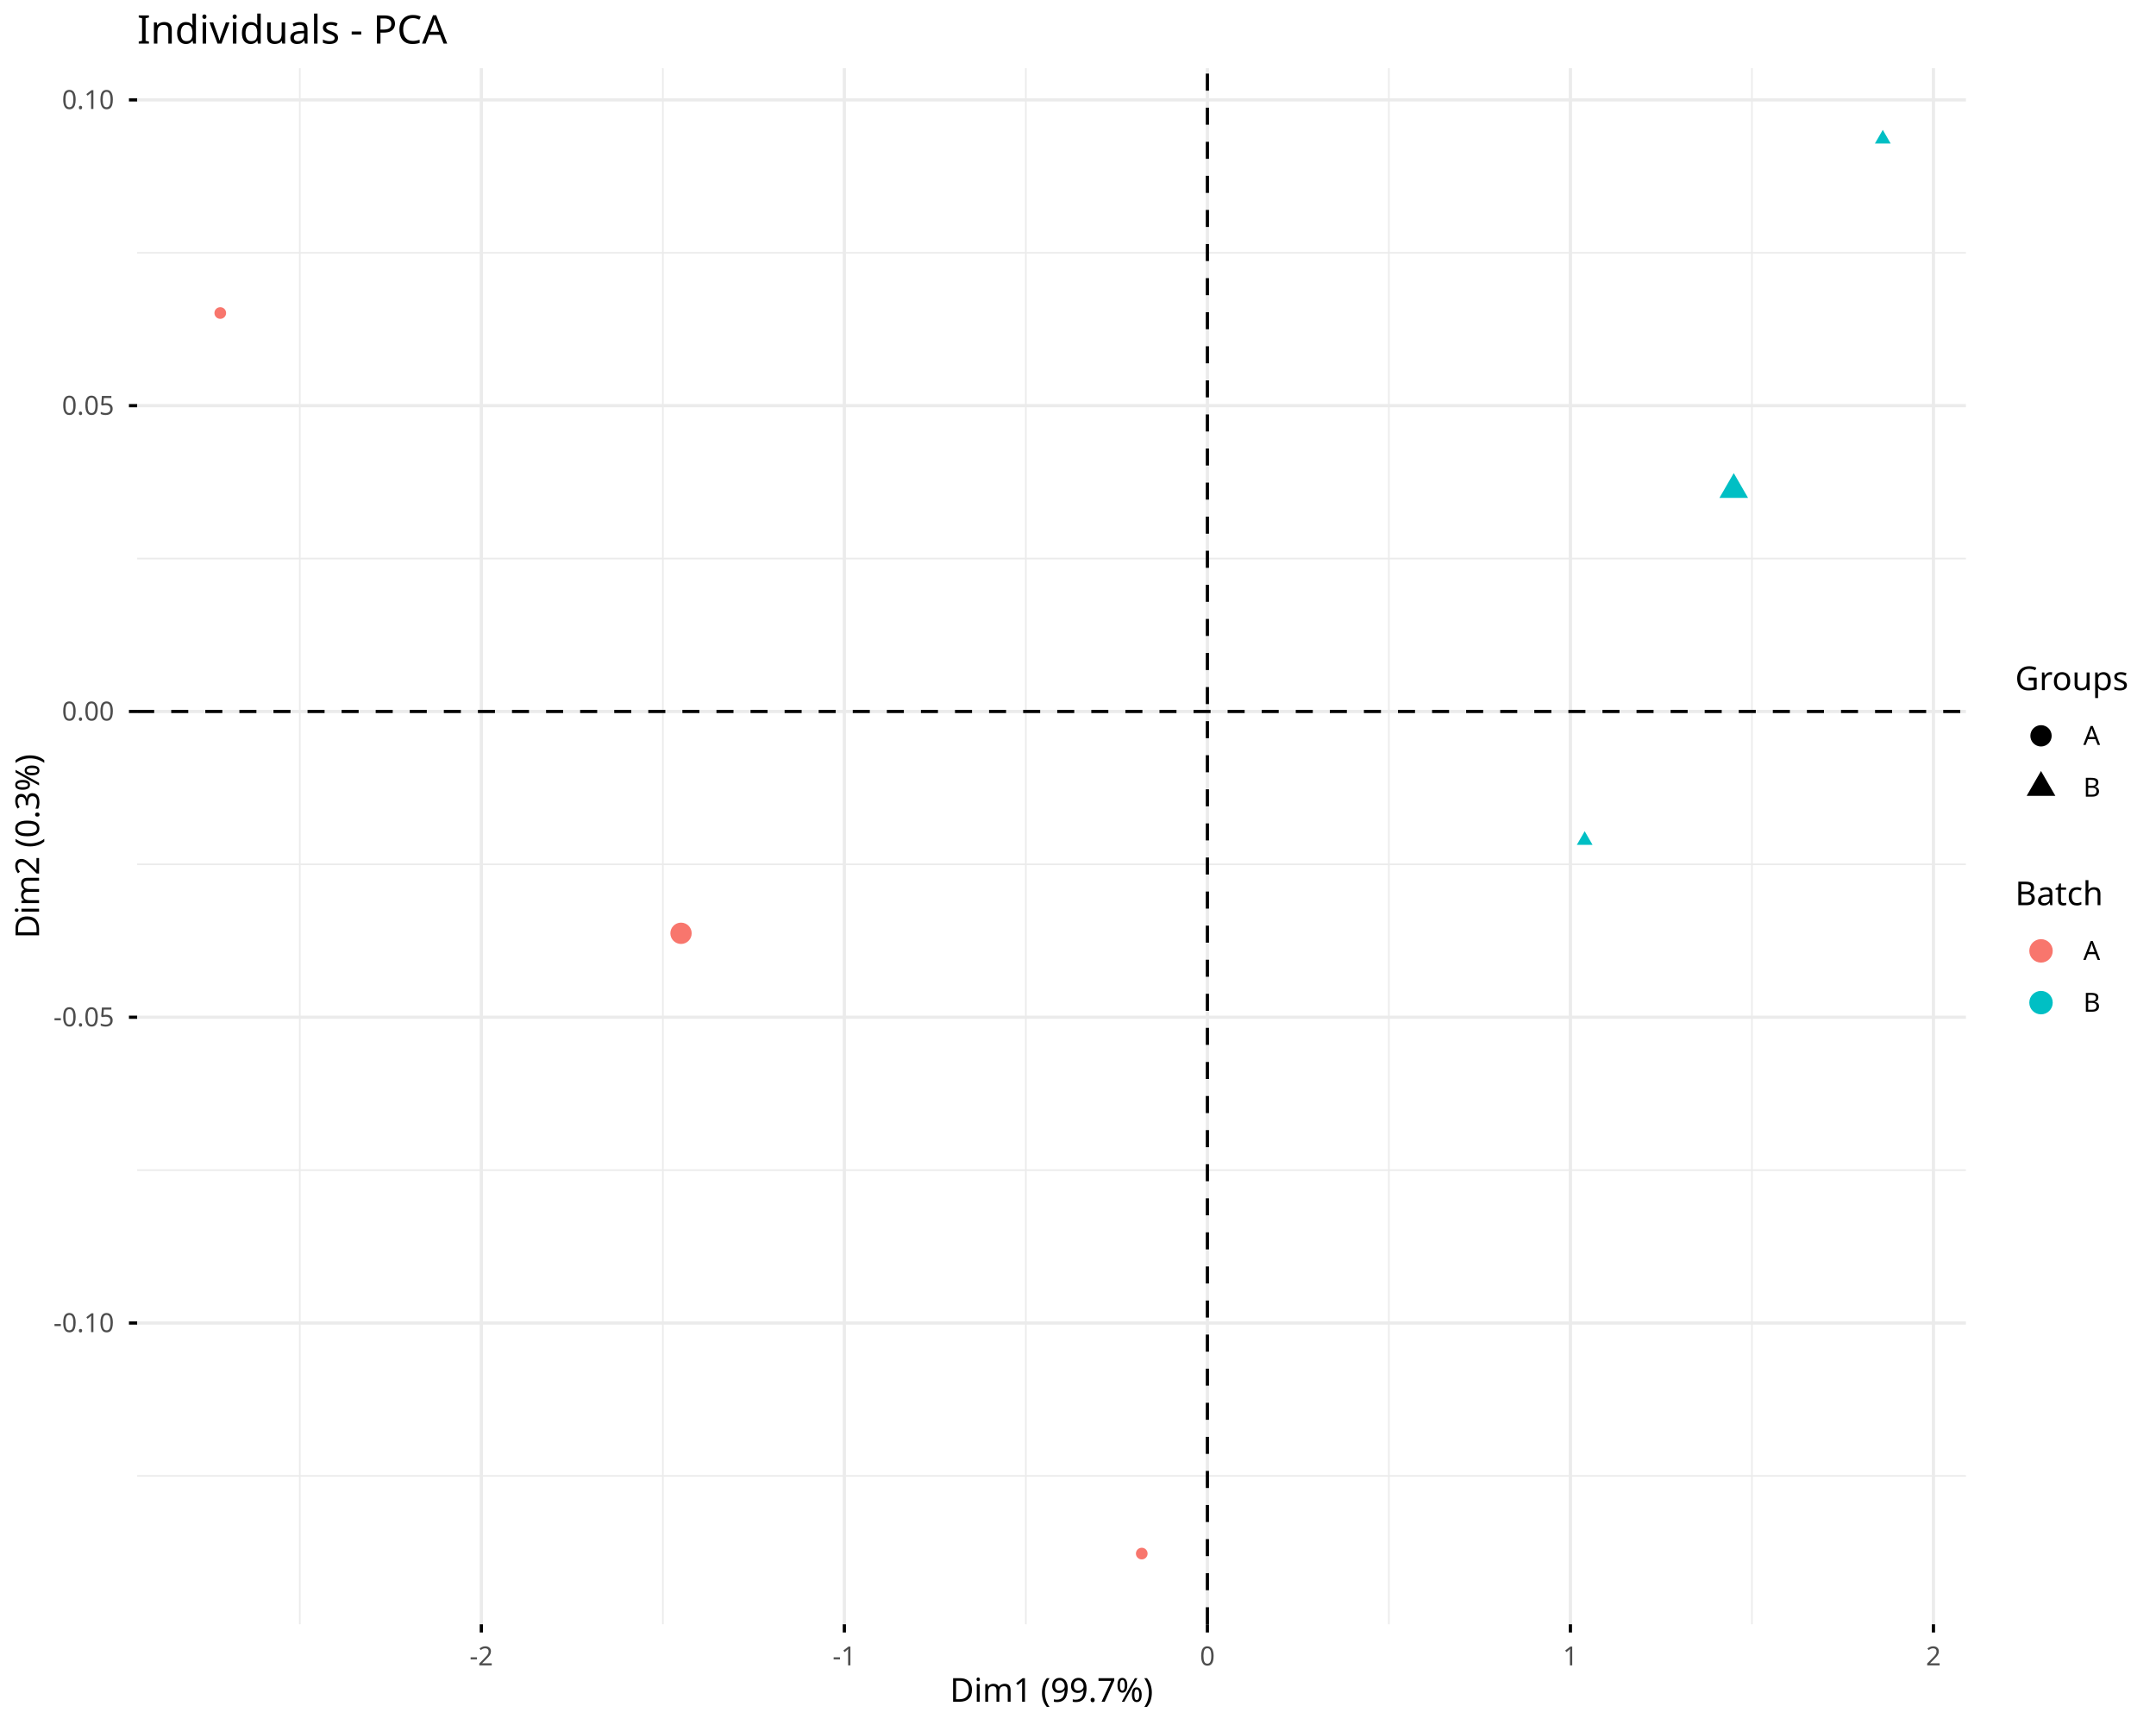
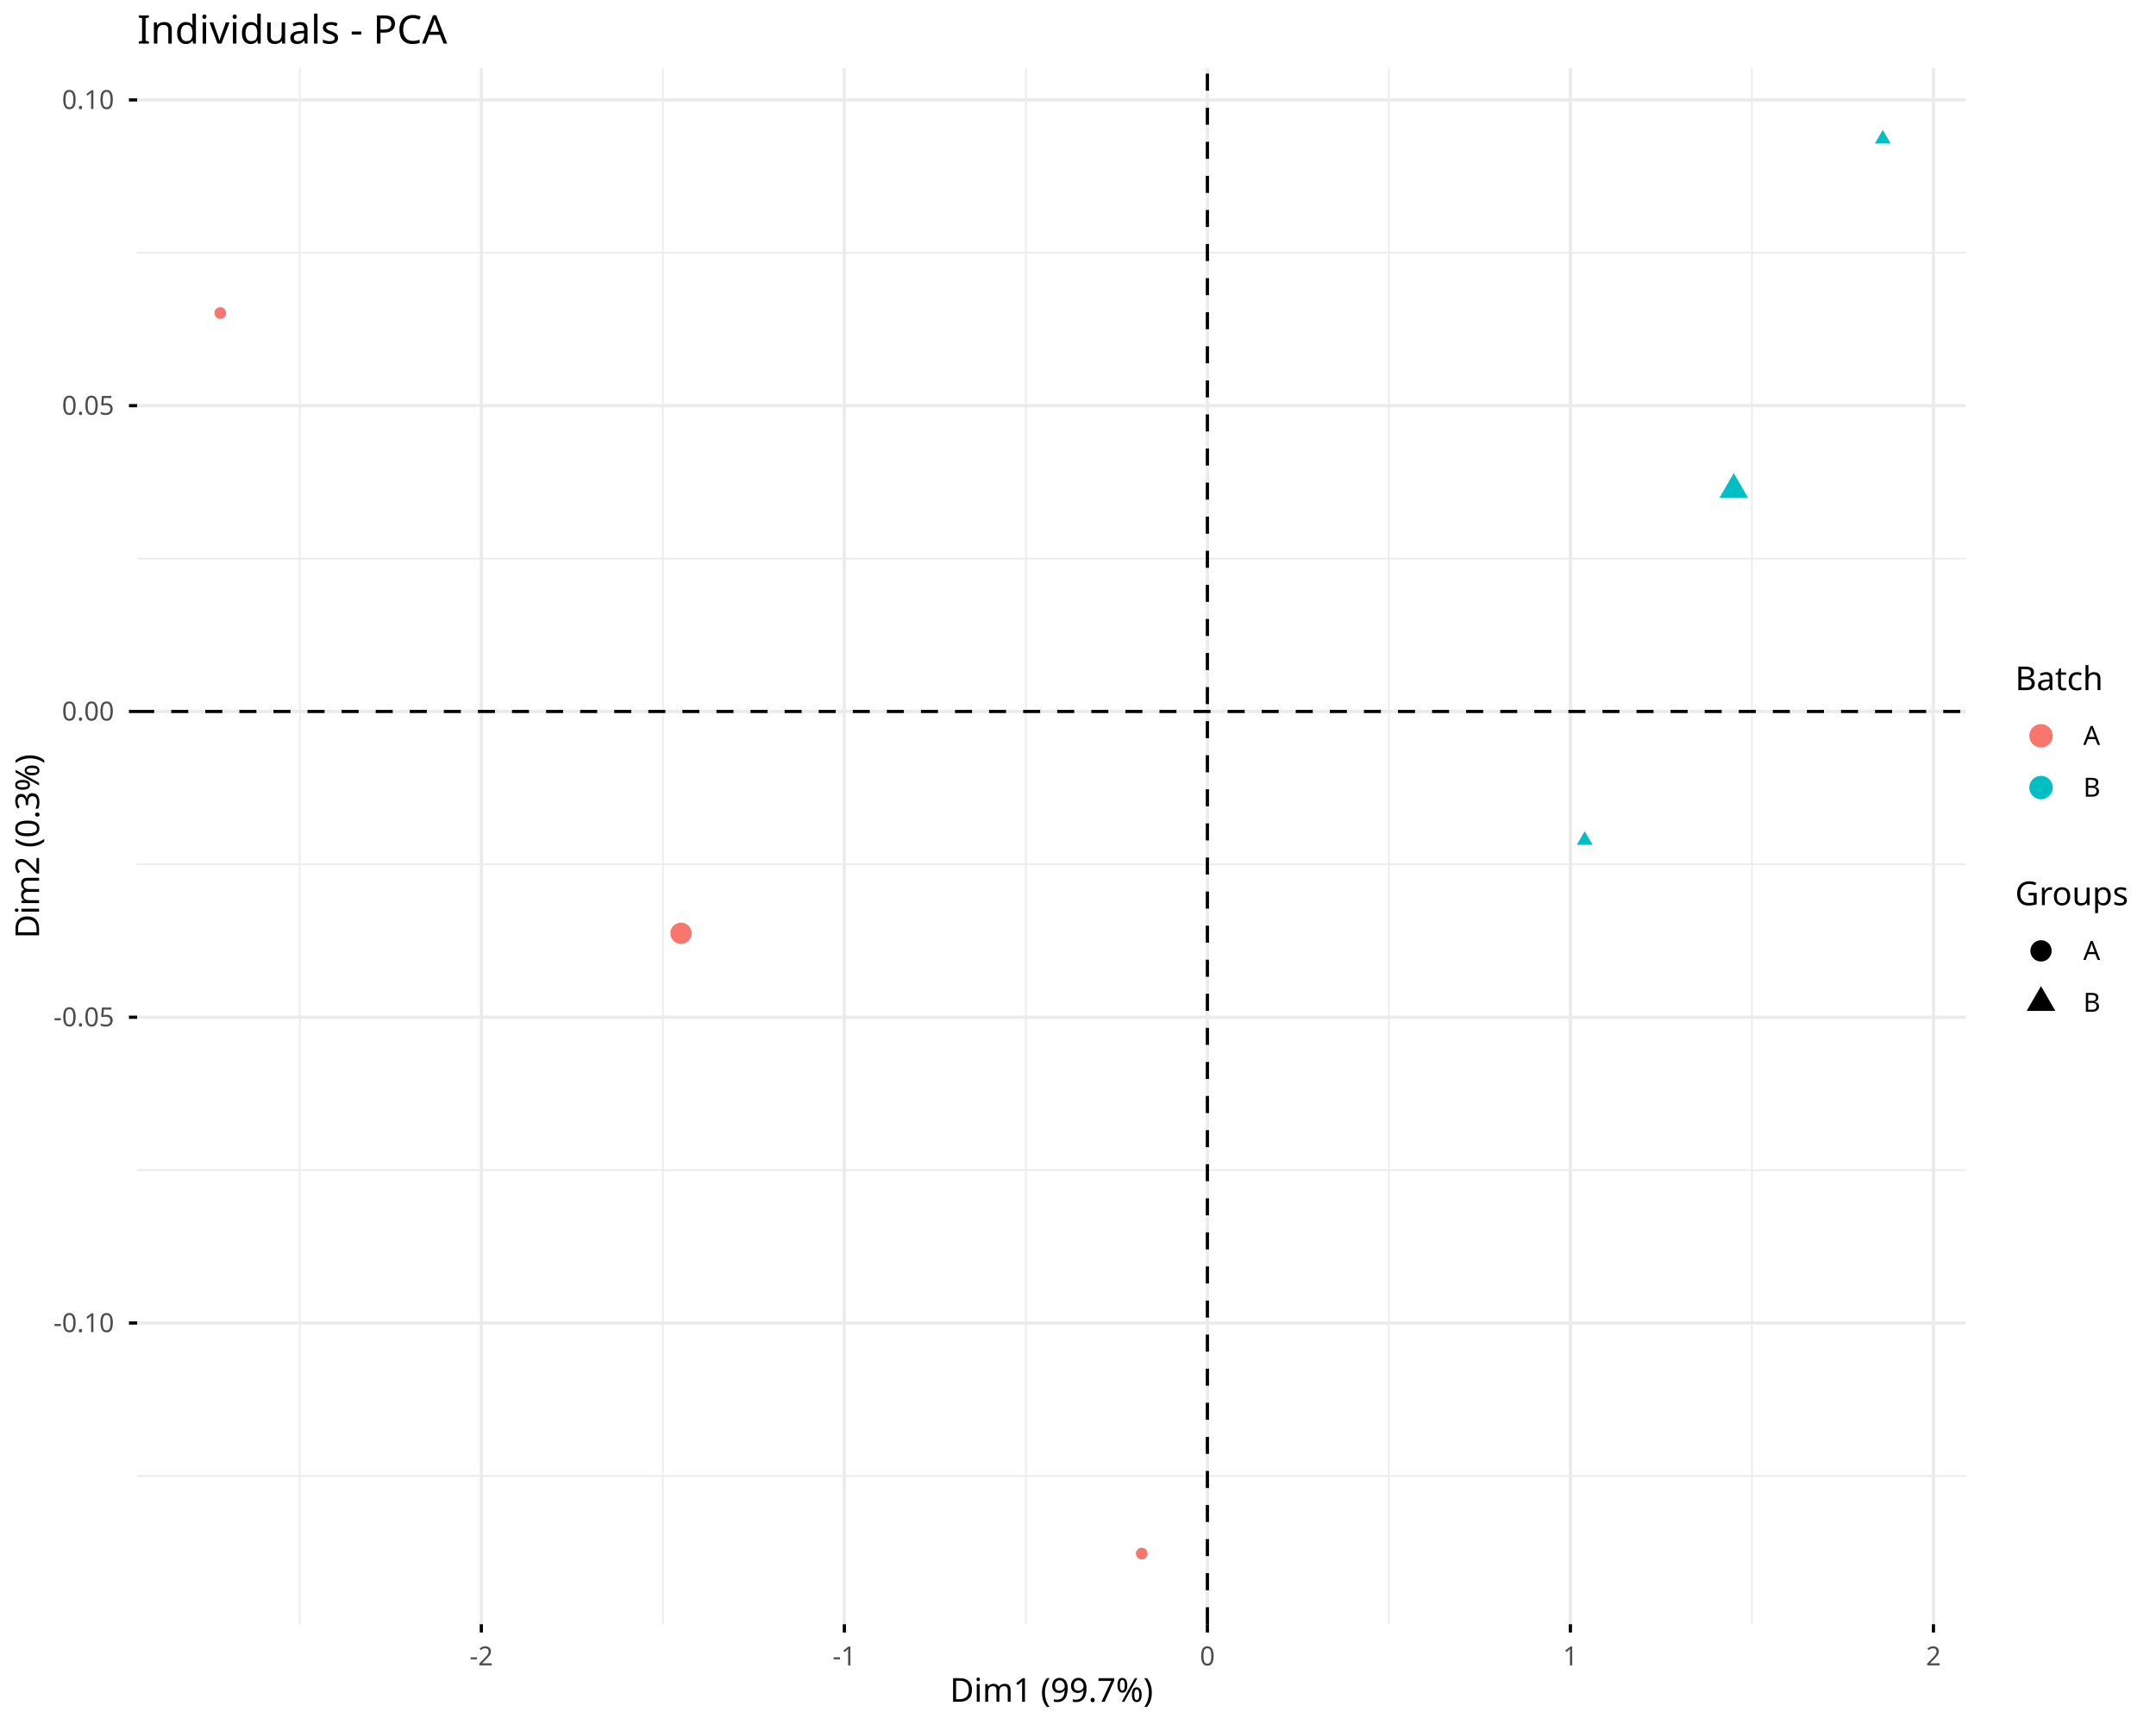
<svg xmlns="http://www.w3.org/2000/svg" class="svglite" data-engine-version="2.0" width="720.00pt" height="576.00pt" viewBox="0 0 720.00 576.00">
  <defs>
    <style type="text/css">
    .svglite line, .svglite polyline, .svglite polygon, .svglite path, .svglite rect, .svglite circle {
      fill: none;
      stroke: #000000;
      stroke-linecap: round;
      stroke-linejoin: round;
      stroke-miterlimit: 10.00;
    }
  </style>
  </defs>
  <rect width="100%" height="100%" style="stroke: none; fill: #FFFFFF;" />
  <defs>
    <clipPath id="cpMC4wMHw3MjAuMDB8MC4wMHw1NzYuMDA=">
      <rect x="0.00" y="0.00" width="720.00" height="576.00" />
    </clipPath>
  </defs>
  <g clip-path="url(#cpMC4wMHw3MjAuMDB8MC4wMHw1NzYuMDA=)">
    <rect x="0.00" y="0.00" width="720.00" height="576.00" style="stroke-width: 1.07; stroke: none; fill: #FFFFFF;" />
  </g>
  <defs>
    <clipPath id="cpNDUuODB8NjU2LjUyfDIyLjc4fDU0Mi4zNw==">
      <rect x="45.80" y="22.78" width="610.72" height="519.59" />
    </clipPath>
  </defs>
  <g clip-path="url(#cpNDUuODB8NjU2LjUyfDIyLjc4fDU0Mi4zNw==)">
    <polyline points="45.80,492.83 656.52,492.83 " style="stroke-width: 0.53; stroke: #EBEBEB; stroke-linecap: butt;" />
    <polyline points="45.80,390.72 656.52,390.72 " style="stroke-width: 0.53; stroke: #EBEBEB; stroke-linecap: butt;" />
    <polyline points="45.80,288.62 656.52,288.62 " style="stroke-width: 0.53; stroke: #EBEBEB; stroke-linecap: butt;" />
    <polyline points="45.80,186.51 656.52,186.51 " style="stroke-width: 0.53; stroke: #EBEBEB; stroke-linecap: butt;" />
    <polyline points="45.80,84.41 656.52,84.41 " style="stroke-width: 0.53; stroke: #EBEBEB; stroke-linecap: butt;" />
    <polyline points="100.12,542.37 100.12,22.78 " style="stroke-width: 0.53; stroke: #EBEBEB; stroke-linecap: butt;" />
    <polyline points="221.36,542.37 221.36,22.78 " style="stroke-width: 0.53; stroke: #EBEBEB; stroke-linecap: butt;" />
    <polyline points="342.59,542.37 342.59,22.78 " style="stroke-width: 0.53; stroke: #EBEBEB; stroke-linecap: butt;" />
    <polyline points="463.82,542.37 463.82,22.78 " style="stroke-width: 0.53; stroke: #EBEBEB; stroke-linecap: butt;" />
    <polyline points="585.06,542.37 585.06,22.78 " style="stroke-width: 0.53; stroke: #EBEBEB; stroke-linecap: butt;" />
    <polyline points="45.80,441.77 656.52,441.77 " style="stroke-width: 1.07; stroke: #EBEBEB; stroke-linecap: butt;" />
    <polyline points="45.80,339.67 656.52,339.67 " style="stroke-width: 1.07; stroke: #EBEBEB; stroke-linecap: butt;" />
    <polyline points="45.80,237.57 656.52,237.57 " style="stroke-width: 1.07; stroke: #EBEBEB; stroke-linecap: butt;" />
    <polyline points="45.80,135.46 656.52,135.46 " style="stroke-width: 1.07; stroke: #EBEBEB; stroke-linecap: butt;" />
    <polyline points="45.80,33.36 656.52,33.36 " style="stroke-width: 1.07; stroke: #EBEBEB; stroke-linecap: butt;" />
    <polyline points="160.74,542.37 160.74,22.78 " style="stroke-width: 1.07; stroke: #EBEBEB; stroke-linecap: butt;" />
    <polyline points="281.97,542.37 281.97,22.78 " style="stroke-width: 1.07; stroke: #EBEBEB; stroke-linecap: butt;" />
    <polyline points="403.21,542.37 403.21,22.78 " style="stroke-width: 1.07; stroke: #EBEBEB; stroke-linecap: butt;" />
    <polyline points="524.44,542.37 524.44,22.78 " style="stroke-width: 1.07; stroke: #EBEBEB; stroke-linecap: butt;" />
    <polyline points="645.68,542.37 645.68,22.78 " style="stroke-width: 1.07; stroke: #EBEBEB; stroke-linecap: butt;" />
    <circle cx="73.56" cy="104.52" r="1.95" style="stroke-width: 0.71; stroke: none; fill: #F8766D;" />
    <circle cx="381.29" cy="518.76" r="1.95" style="stroke-width: 0.71; stroke: none; fill: #F8766D;" />
    <polygon points="529.21,277.55 531.84,282.11 526.58,282.11 " style="stroke-width: 0.71; stroke: none; fill: #00BFC4;" />
    <polygon points="628.76,43.36 631.39,47.92 626.13,47.92 " style="stroke-width: 0.71; stroke: none; fill: #00BFC4;" />
    <circle cx="227.43" cy="311.64" r="3.56" style="stroke-width: 0.71; stroke: none; fill: #F8766D;" />
    <polygon points="578.99,157.97 583.77,166.26 574.20,166.26 " style="stroke-width: 0.71; stroke: none; fill: #00BFC4;" />
    <line x1="45.80" y1="237.57" x2="656.52" y2="237.57" style="stroke-width: 1.07; stroke-dasharray: 5.69,5.69; stroke-linecap: butt;" />
    <line x1="403.21" y1="542.37" x2="403.21" y2="22.78" style="stroke-width: 1.07; stroke-dasharray: 5.69,5.69; stroke-linecap: butt;" />
  </g>
  <g clip-path="url(#cpMC4wMHw3MjAuMDB8MC4wMHw1NzYuMDA=)">
    <text x="38.13" y="444.80" text-anchor="end" style="font-size: 8.80px; fill: #4D4D4D; font-family: sans;" textLength="20.06px" lengthAdjust="spacingAndGlyphs">-0.10</text>
    <text x="38.13" y="342.70" text-anchor="end" style="font-size: 8.80px; fill: #4D4D4D; font-family: sans;" textLength="20.06px" lengthAdjust="spacingAndGlyphs">-0.05</text>
    <text x="38.13" y="240.59" text-anchor="end" style="font-size: 8.80px; fill: #4D4D4D; font-family: sans;" textLength="17.13px" lengthAdjust="spacingAndGlyphs">0.00</text>
    <text x="38.13" y="138.49" text-anchor="end" style="font-size: 8.80px; fill: #4D4D4D; font-family: sans;" textLength="17.13px" lengthAdjust="spacingAndGlyphs">0.05</text>
    <text x="38.13" y="36.39" text-anchor="end" style="font-size: 8.80px; fill: #4D4D4D; font-family: sans;" textLength="17.13px" lengthAdjust="spacingAndGlyphs">0.10</text>
    <polyline points="43.06,441.77 45.80,441.77 " style="stroke-width: 1.07; stroke-linecap: butt;" />
    <polyline points="43.06,339.67 45.80,339.67 " style="stroke-width: 1.07; stroke-linecap: butt;" />
    <polyline points="43.06,237.57 45.80,237.57 " style="stroke-width: 1.07; stroke-linecap: butt;" />
    <polyline points="43.06,135.46 45.80,135.46 " style="stroke-width: 1.07; stroke-linecap: butt;" />
    <polyline points="43.06,33.36 45.80,33.36 " style="stroke-width: 1.07; stroke-linecap: butt;" />
    <polyline points="160.74,545.11 160.74,542.37 " style="stroke-width: 1.07; stroke-linecap: butt;" />
    <polyline points="281.97,545.11 281.97,542.37 " style="stroke-width: 1.07; stroke-linecap: butt;" />
    <polyline points="403.21,545.11 403.21,542.37 " style="stroke-width: 1.07; stroke-linecap: butt;" />
    <polyline points="524.44,545.11 524.44,542.37 " style="stroke-width: 1.07; stroke-linecap: butt;" />
    <polyline points="645.68,545.11 645.68,542.37 " style="stroke-width: 1.07; stroke-linecap: butt;" />
    <text x="160.74" y="556.10" text-anchor="middle" style="font-size: 8.80px; fill: #4D4D4D; font-family: sans;" textLength="7.82px" lengthAdjust="spacingAndGlyphs">-2</text>
    <text x="281.97" y="556.10" text-anchor="middle" style="font-size: 8.80px; fill: #4D4D4D; font-family: sans;" textLength="7.82px" lengthAdjust="spacingAndGlyphs">-1</text>
    <text x="403.21" y="556.10" text-anchor="middle" style="font-size: 8.80px; fill: #4D4D4D; font-family: sans;" textLength="4.89px" lengthAdjust="spacingAndGlyphs">0</text>
    <text x="524.44" y="556.10" text-anchor="middle" style="font-size: 8.80px; fill: #4D4D4D; font-family: sans;" textLength="4.89px" lengthAdjust="spacingAndGlyphs">1</text>
    <text x="645.68" y="556.10" text-anchor="middle" style="font-size: 8.80px; fill: #4D4D4D; font-family: sans;" textLength="4.89px" lengthAdjust="spacingAndGlyphs">2</text>
    <text x="351.16" y="568.24" text-anchor="middle" style="font-size: 11.00px; font-family: sans;" textLength="67.25px" lengthAdjust="spacingAndGlyphs">Dim1 (99.7%)</text>
    <text transform="translate(13.05,282.58) rotate(-90)" text-anchor="middle" style="font-size: 11.00px; font-family: sans;" textLength="61.13px" lengthAdjust="spacingAndGlyphs">Dim2 (0.3%)</text>
-     <text x="672.96" y="230.44" style="font-size: 11.00px; font-family: sans;" textLength="36.08px" lengthAdjust="spacingAndGlyphs">Groups</text>
-     <circle cx="681.60" cy="245.70" r="1.95" style="stroke-width: 0.71; stroke: none; fill: #000000;" />
-     <circle cx="681.60" cy="245.70" r="3.56" style="stroke-width: 0.71; stroke: none; fill: #000000;" />
-     <polygon points="681.60,259.94 684.23,264.50 678.97,264.50 " style="stroke-width: 0.71; stroke: none; fill: #000000;" />
-     <polygon points="681.60,257.45 686.39,265.74 676.81,265.74 " style="stroke-width: 0.71; stroke: none; fill: #000000;" />
+     <text x="672.96" y="230.44" style="font-size: 11.00px; font-family: sans;" textLength="28.14px" lengthAdjust="spacingAndGlyphs">Batch</text>
+     <circle cx="681.60" cy="245.70" r="1.95" style="stroke-width: 0.71; stroke: #F8766D; fill: #F8766D;" />
+     <circle cx="681.60" cy="245.70" r="3.56" style="stroke-width: 0.71; stroke: #F8766D; fill: #F8766D;" />
+     <circle cx="681.60" cy="262.98" r="1.95" style="stroke-width: 0.71; stroke: #00BFC4; fill: #00BFC4;" />
+     <circle cx="681.60" cy="262.98" r="3.56" style="stroke-width: 0.71; stroke: #00BFC4; fill: #00BFC4;" />
    <text x="695.72" y="248.73" style="font-size: 8.80px; font-family: sans;" textLength="5.87px" lengthAdjust="spacingAndGlyphs">A</text>
    <text x="695.72" y="266.01" style="font-size: 8.80px; font-family: sans;" textLength="5.87px" lengthAdjust="spacingAndGlyphs">B</text>
-     <text x="672.96" y="302.25" style="font-size: 11.00px; font-family: sans;" textLength="28.14px" lengthAdjust="spacingAndGlyphs">Batch</text>
-     <circle cx="681.60" cy="317.51" r="1.95" style="stroke-width: 0.71; stroke: #F8766D; fill: #F8766D;" />
-     <circle cx="681.60" cy="317.51" r="3.56" style="stroke-width: 0.71; stroke: #F8766D; fill: #F8766D;" />
-     <circle cx="681.60" cy="334.79" r="1.95" style="stroke-width: 0.71; stroke: #00BFC4; fill: #00BFC4;" />
-     <circle cx="681.60" cy="334.79" r="3.56" style="stroke-width: 0.71; stroke: #00BFC4; fill: #00BFC4;" />
+     <text x="672.96" y="302.25" style="font-size: 11.00px; font-family: sans;" textLength="36.08px" lengthAdjust="spacingAndGlyphs">Groups</text>
+     <circle cx="681.60" cy="317.51" r="1.95" style="stroke-width: 0.71; stroke: none; fill: #000000;" />
+     <circle cx="681.60" cy="317.51" r="3.56" style="stroke-width: 0.71; stroke: none; fill: #000000;" />
+     <polygon points="681.60,331.75 684.23,336.31 678.97,336.31 " style="stroke-width: 0.71; stroke: none; fill: #000000;" />
+     <polygon points="681.60,329.26 686.39,337.55 676.81,337.55 " style="stroke-width: 0.71; stroke: none; fill: #000000;" />
    <text x="695.72" y="320.54" style="font-size: 8.80px; font-family: sans;" textLength="5.87px" lengthAdjust="spacingAndGlyphs">A</text>
    <text x="695.72" y="337.82" style="font-size: 8.80px; font-family: sans;" textLength="5.87px" lengthAdjust="spacingAndGlyphs">B</text>
    <text x="45.80" y="14.56" style="font-size: 13.20px; font-family: sans;" textLength="101.26px" lengthAdjust="spacingAndGlyphs">Individuals - PCA</text>
  </g>
</svg>
